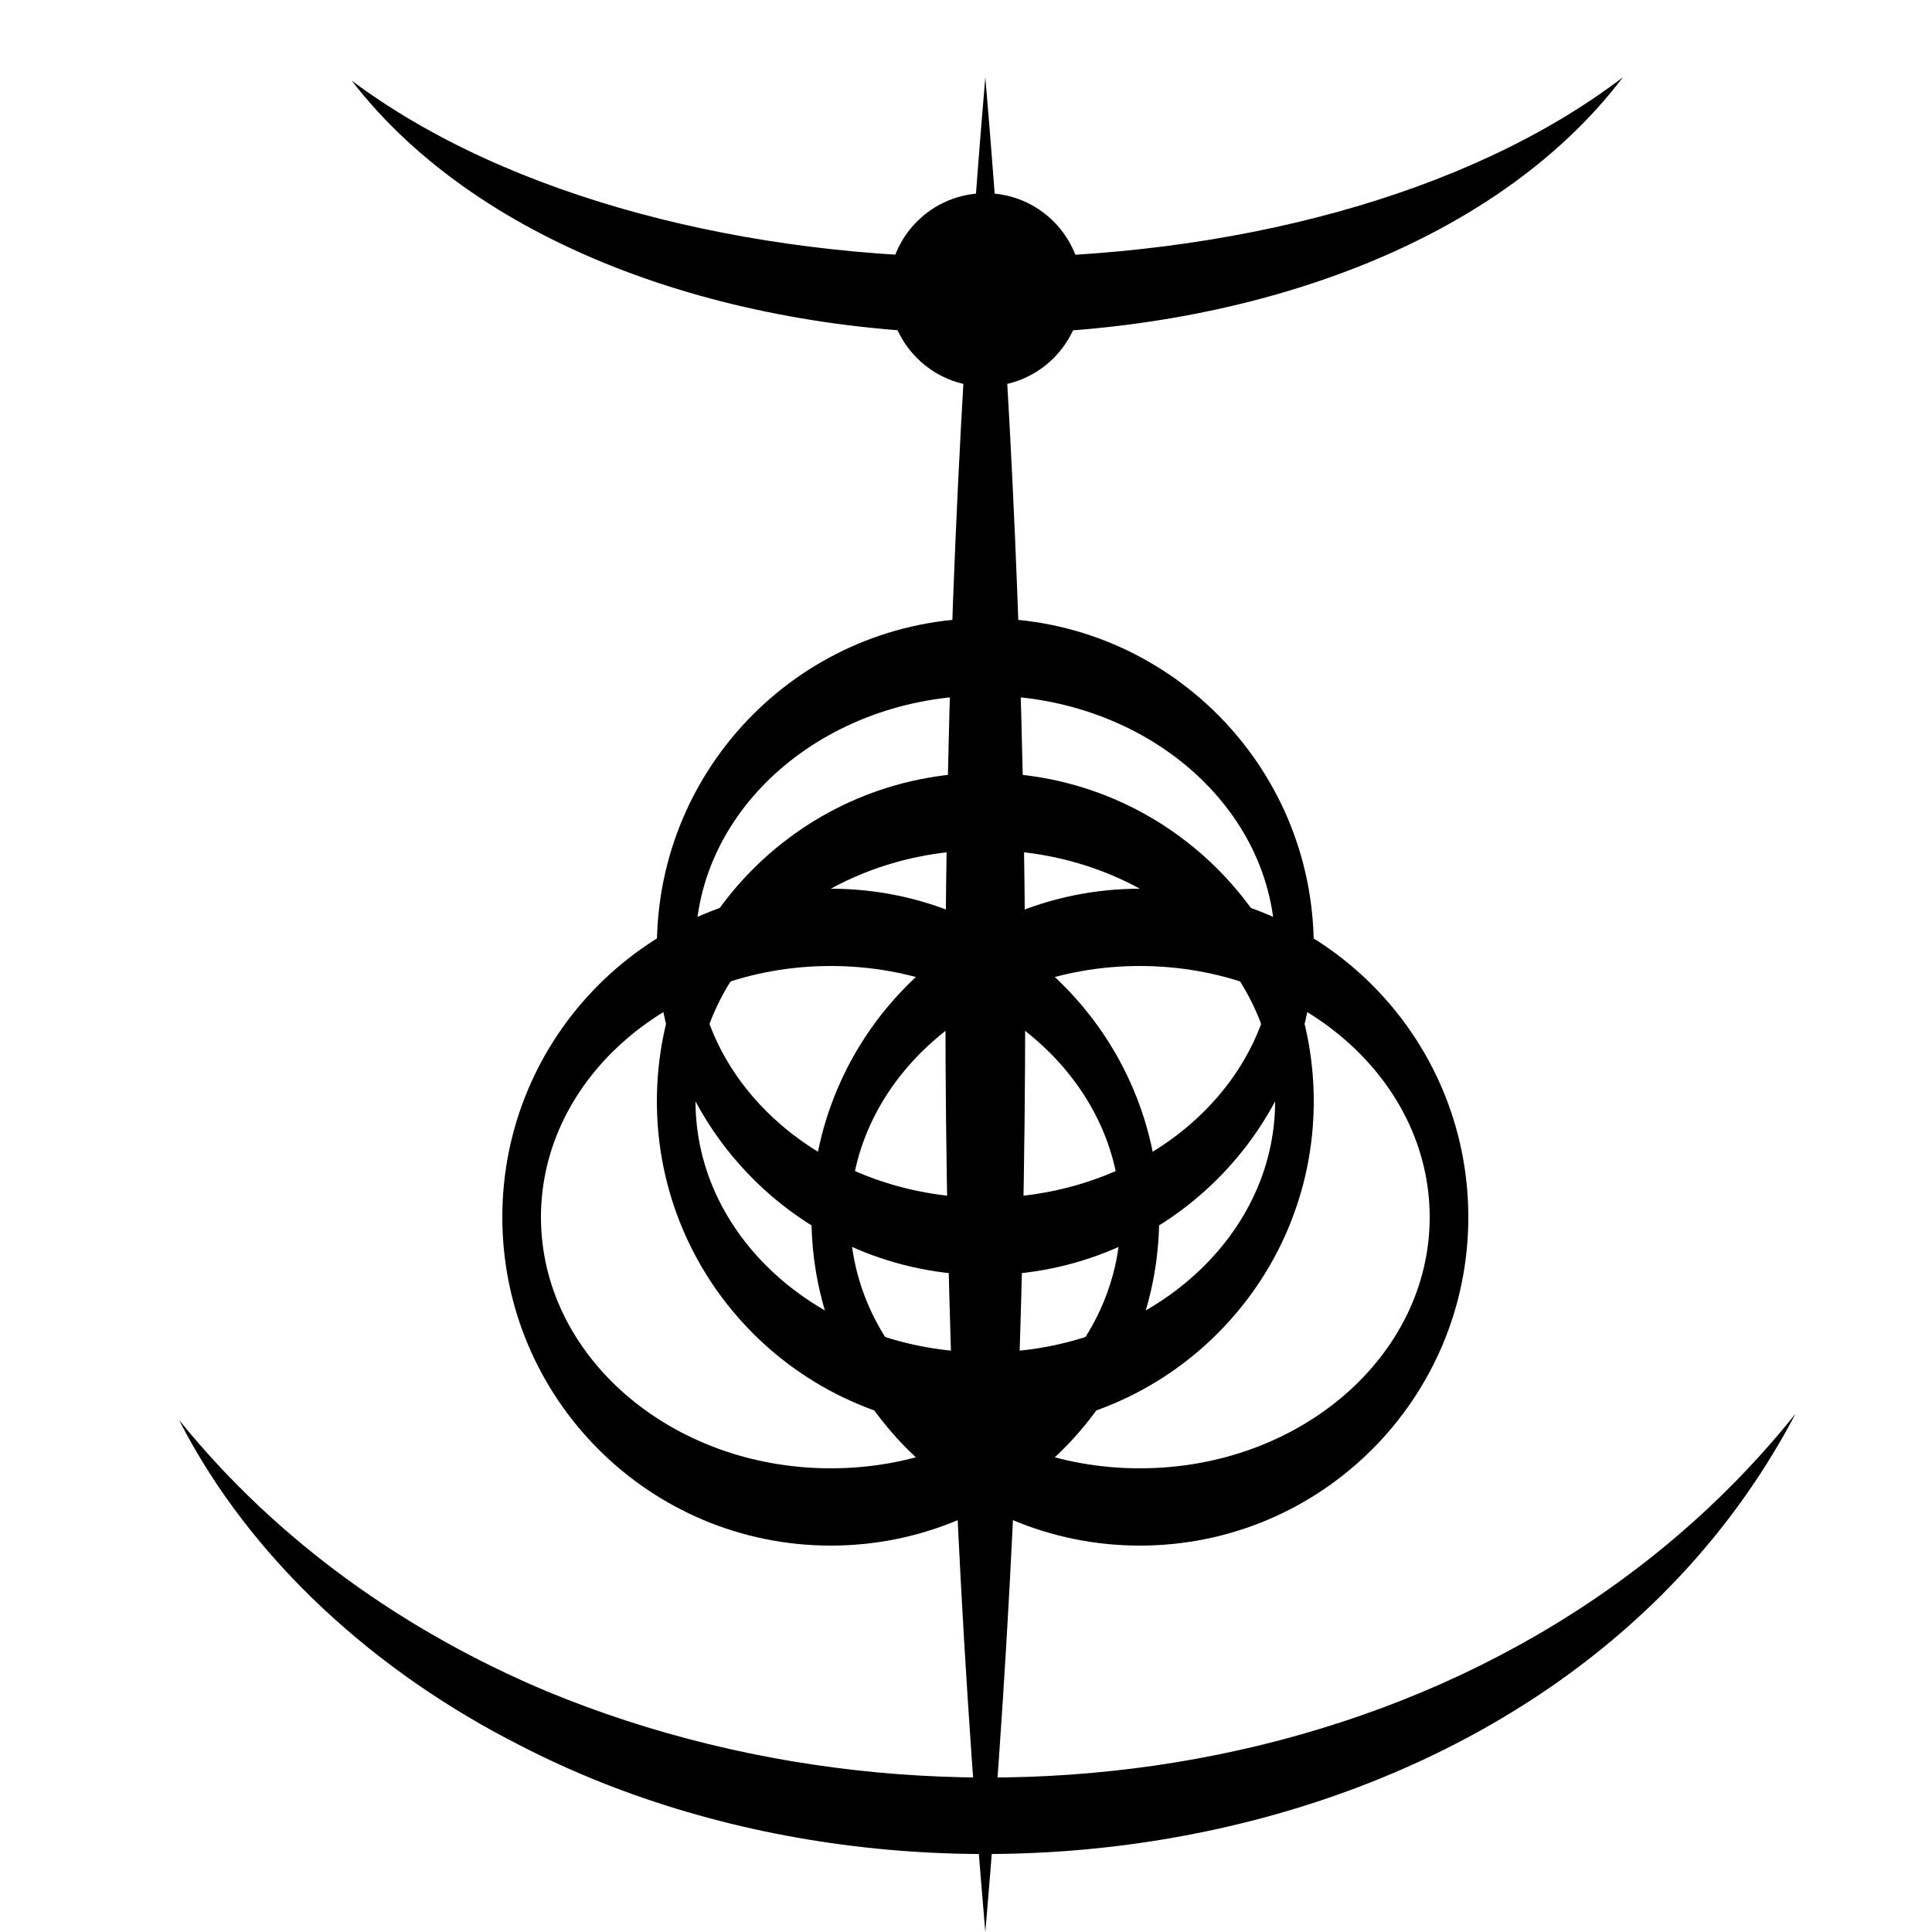
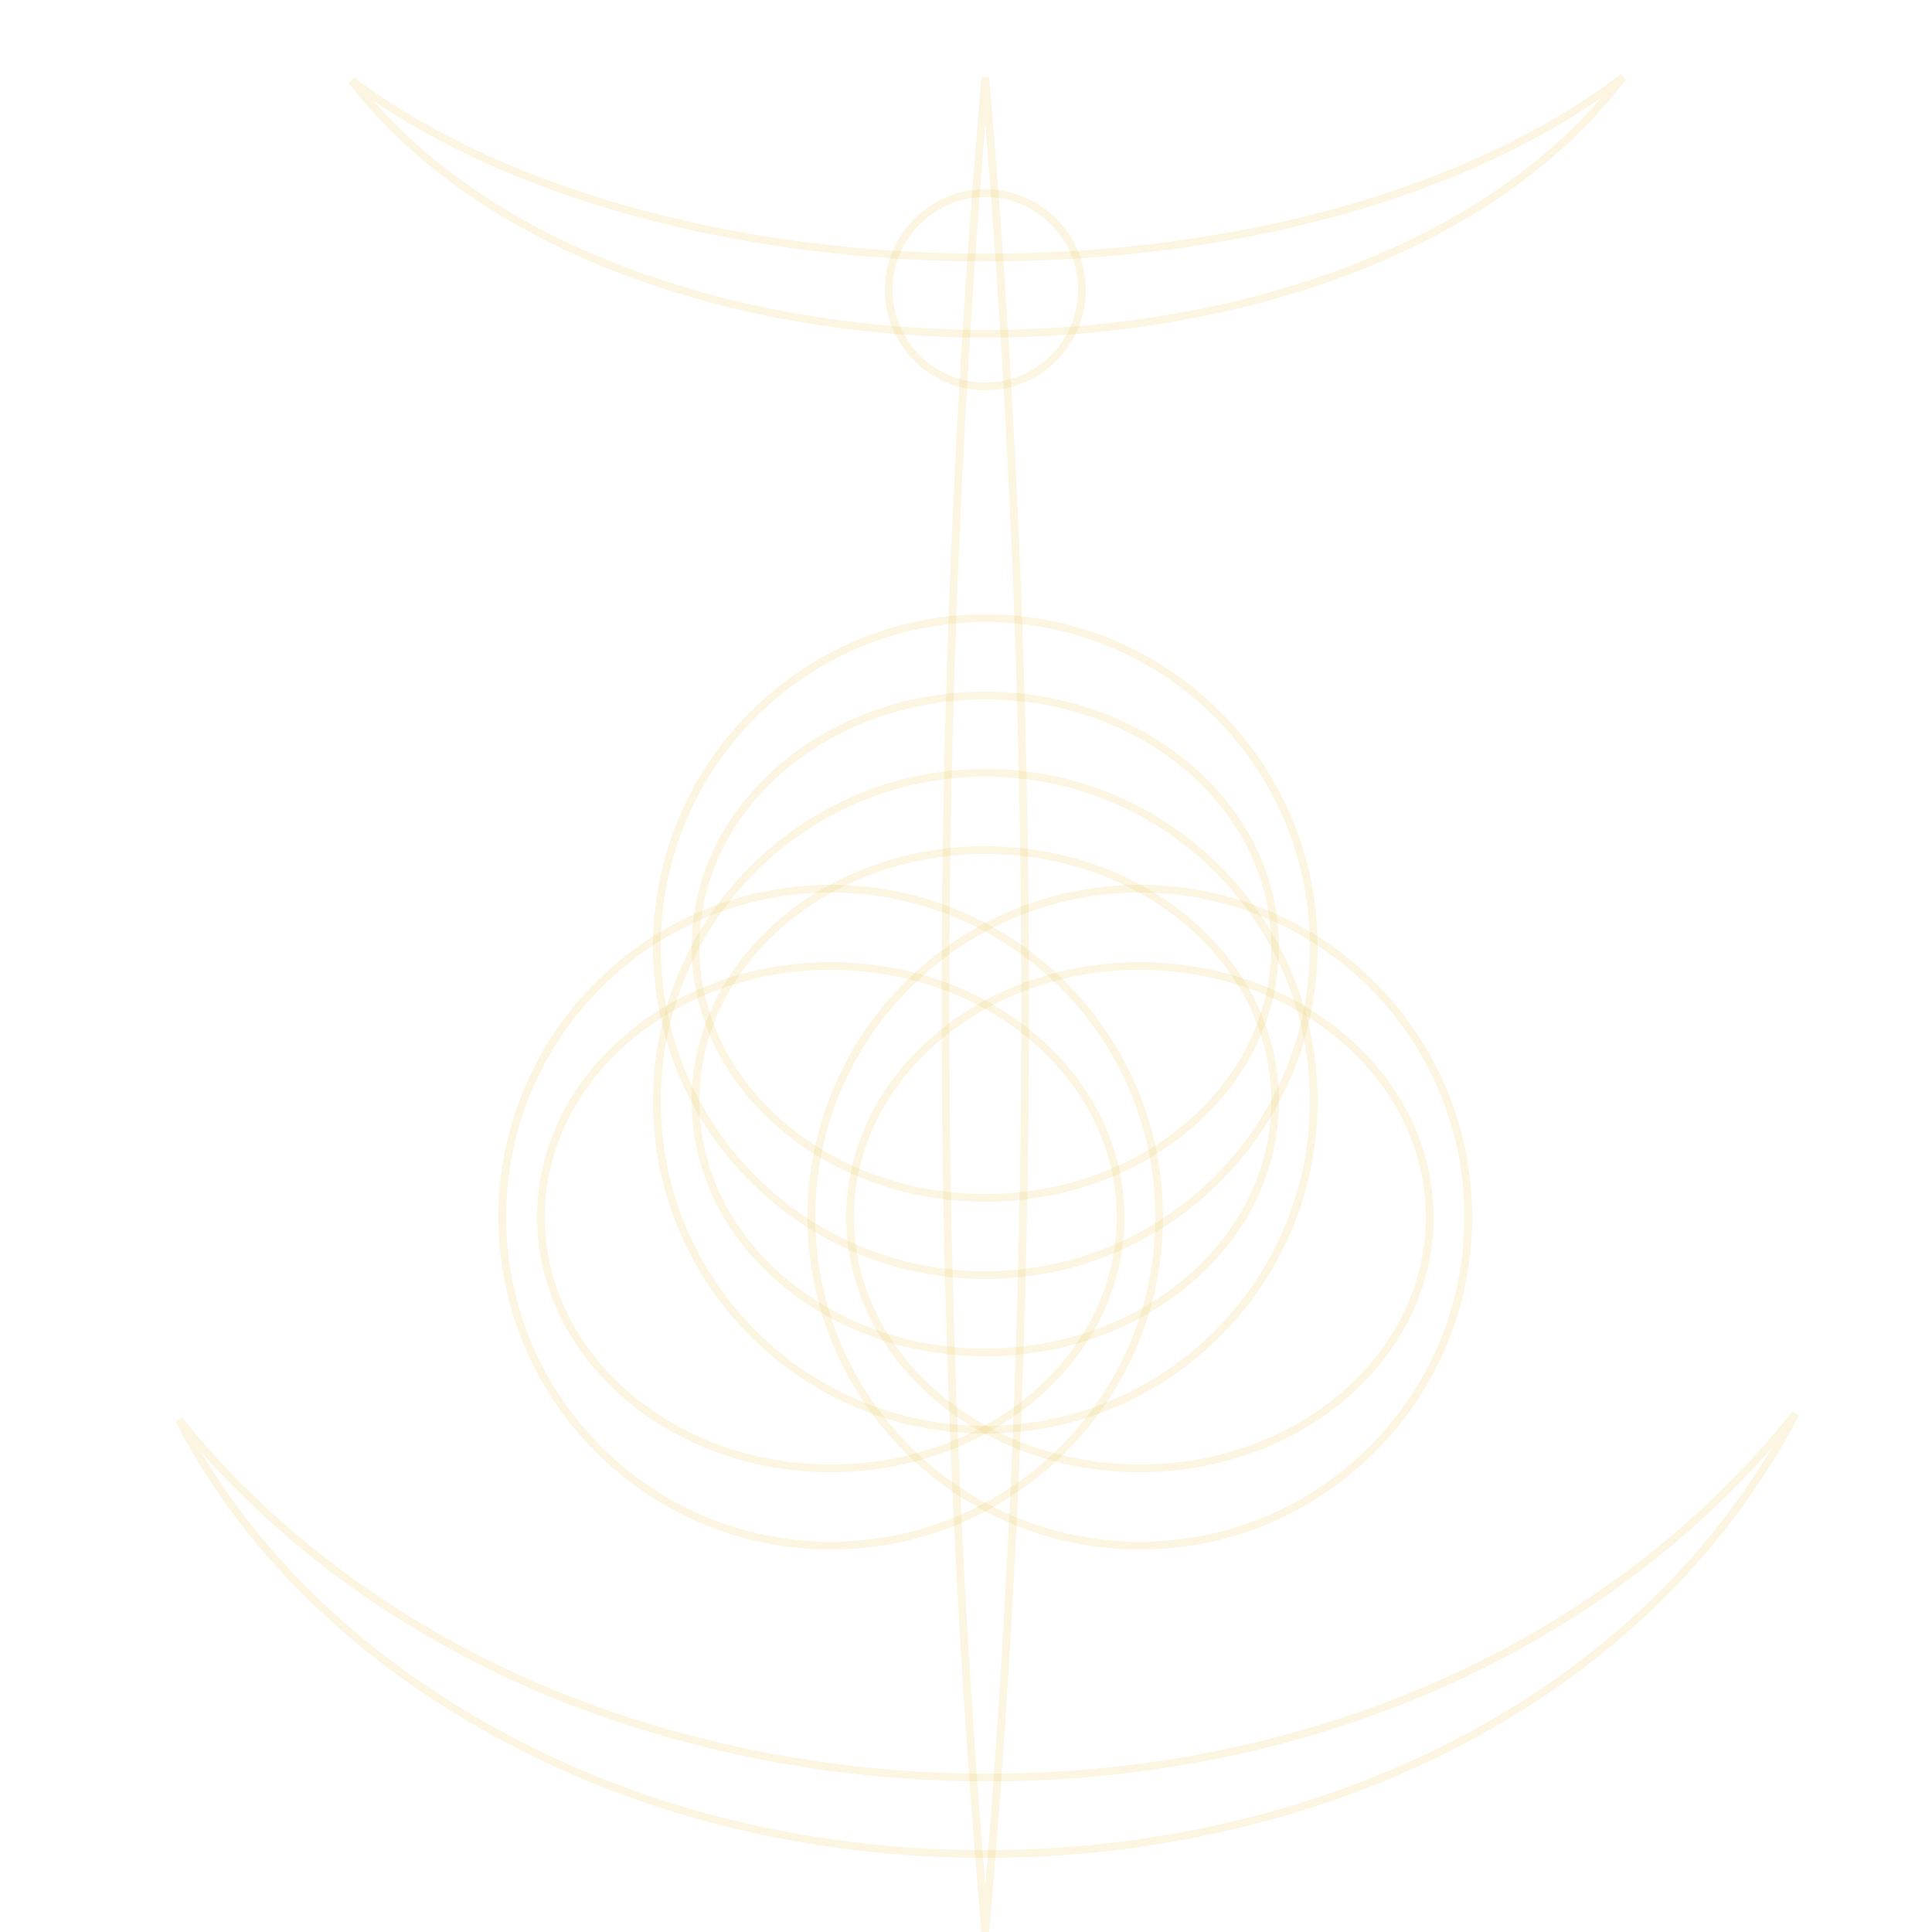
<svg xmlns="http://www.w3.org/2000/svg" version="1.1" baseProfile="basic" id="Слой_1" x="0px" y="0px" viewBox="0 0 50 50" xml:space="preserve">
-   <path d="M46.468,36.588c-5.973,11.378-22.079,14.219-32.991,8.592c-3.713-1.877-6.983-4.786-8.844-8.433  c2.561,3.173,5.887,5.493,9.503,7.018C24.98,48.259,38.906,46.042,46.468,36.588L46.468,36.588z" />
-   <path d="M42,2c-6.694,8.824-26.135,8.845-32.899,0.086C17.287,8.198,33.858,8.215,42,2L42,2z" />
-   <path d="M25.5,2c1.371,15.963,1.381,32.038,0,48C24.119,34.038,24.129,17.963,25.5,2L25.5,2z" />
-   <path d="M21.5,23c-4.694,0-8.5,3.806-8.5,8.5c0,4.694,3.806,8.5,8.5,8.5s8.5-3.806,8.5-8.5C30,26.806,26.194,23,21.5,23z M21.5,38  c-4.142,0-7.5-2.91-7.5-6.5s3.358-6.5,7.5-6.5s7.5,2.91,7.5,6.5S25.642,38,21.5,38z" />
-   <path d="M29.5,23c-4.694,0-8.5,3.806-8.5,8.5c0,4.694,3.806,8.5,8.5,8.5s8.5-3.806,8.5-8.5C38,26.806,34.194,23,29.5,23z M29.5,38  c-4.142,0-7.5-2.91-7.5-6.5s3.358-6.5,7.5-6.5s7.5,2.91,7.5,6.5S33.642,38,29.5,38z" />
-   <path d="M25.5,16c-4.694,0-8.5,3.806-8.5,8.5c0,4.694,3.806,8.5,8.5,8.5s8.5-3.806,8.5-8.5C34,19.806,30.194,16,25.5,16z M25.5,31  c-4.142,0-7.5-2.91-7.5-6.5s3.358-6.5,7.5-6.5s7.5,2.91,7.5,6.5S29.642,31,25.5,31z" />
-   <path d="M25.5,20c-4.694,0-8.5,3.806-8.5,8.5c0,4.694,3.806,8.5,8.5,8.5s8.5-3.806,8.5-8.5C34,23.806,30.194,20,25.5,20z M25.5,35  c-4.142,0-7.5-2.91-7.5-6.5s3.358-6.5,7.5-6.5s7.5,2.91,7.5,6.5S29.642,35,25.5,35z" />
-   <circle cx="25.5" cy="7.5" r="2.5" />
+   <path stroke="rgba(237, 208, 106, 0.2)" stroke-width="0.2" fill-opacity="0" d="M46.468,36.588c-5.973,11.378-22.079,14.219-32.991,8.592c-3.713-1.877-6.983-4.786-8.844-8.433  c2.561,3.173,5.887,5.493,9.503,7.018C24.98,48.259,38.906,46.042,46.468,36.588L46.468,36.588z" />
+   <path stroke="rgba(237, 208, 106, 0.2)" stroke-width="0.2" fill-opacity="0" d="M42,2c-6.694,8.824-26.135,8.845-32.899,0.086C17.287,8.198,33.858,8.215,42,2L42,2z" />
+   <path stroke="rgba(237, 208, 106, 0.2)" stroke-width="0.2" fill-opacity="0" d="M25.5,2c1.371,15.963,1.381,32.038,0,48C24.119,34.038,24.129,17.963,25.5,2L25.5,2z" />
+   <path stroke="rgba(237, 208, 106, 0.2)" stroke-width="0.2" fill-opacity="0" d="M21.5,23c-4.694,0-8.5,3.806-8.5,8.5c0,4.694,3.806,8.5,8.5,8.5s8.5-3.806,8.5-8.5C30,26.806,26.194,23,21.5,23z M21.5,38  c-4.142,0-7.5-2.91-7.5-6.5s3.358-6.5,7.5-6.5s7.5,2.91,7.5,6.5S25.642,38,21.5,38z" />
+   <path stroke="rgba(237, 208, 106, 0.2)" stroke-width="0.2" fill-opacity="0" d="M29.5,23c-4.694,0-8.5,3.806-8.5,8.5c0,4.694,3.806,8.5,8.5,8.5s8.5-3.806,8.5-8.5C38,26.806,34.194,23,29.5,23z M29.5,38  c-4.142,0-7.5-2.91-7.5-6.5s3.358-6.5,7.5-6.5s7.5,2.91,7.5,6.5S33.642,38,29.5,38z" />
+   <path stroke="rgba(237, 208, 106, 0.2)" stroke-width="0.2" fill-opacity="0" d="M25.5,16c-4.694,0-8.5,3.806-8.5,8.5c0,4.694,3.806,8.5,8.5,8.5s8.5-3.806,8.5-8.5C34,19.806,30.194,16,25.5,16z M25.5,31  c-4.142,0-7.5-2.91-7.5-6.5s3.358-6.5,7.5-6.5s7.5,2.91,7.5,6.5S29.642,31,25.5,31z" />
+   <path stroke="rgba(237, 208, 106, 0.2)" stroke-width="0.2" fill-opacity="0" d="M25.5,20c-4.694,0-8.5,3.806-8.5,8.5c0,4.694,3.806,8.5,8.5,8.5s8.5-3.806,8.5-8.5C34,23.806,30.194,20,25.5,20z M25.5,35  c-4.142,0-7.5-2.91-7.5-6.5s3.358-6.5,7.5-6.5s7.5,2.91,7.5,6.5S29.642,35,25.5,35z" />
+   <circle stroke="rgba(237, 208, 106, 0.2)" stroke-width="0.2" fill-opacity="0" cx="25.5" cy="7.5" r="2.5" />
</svg>
